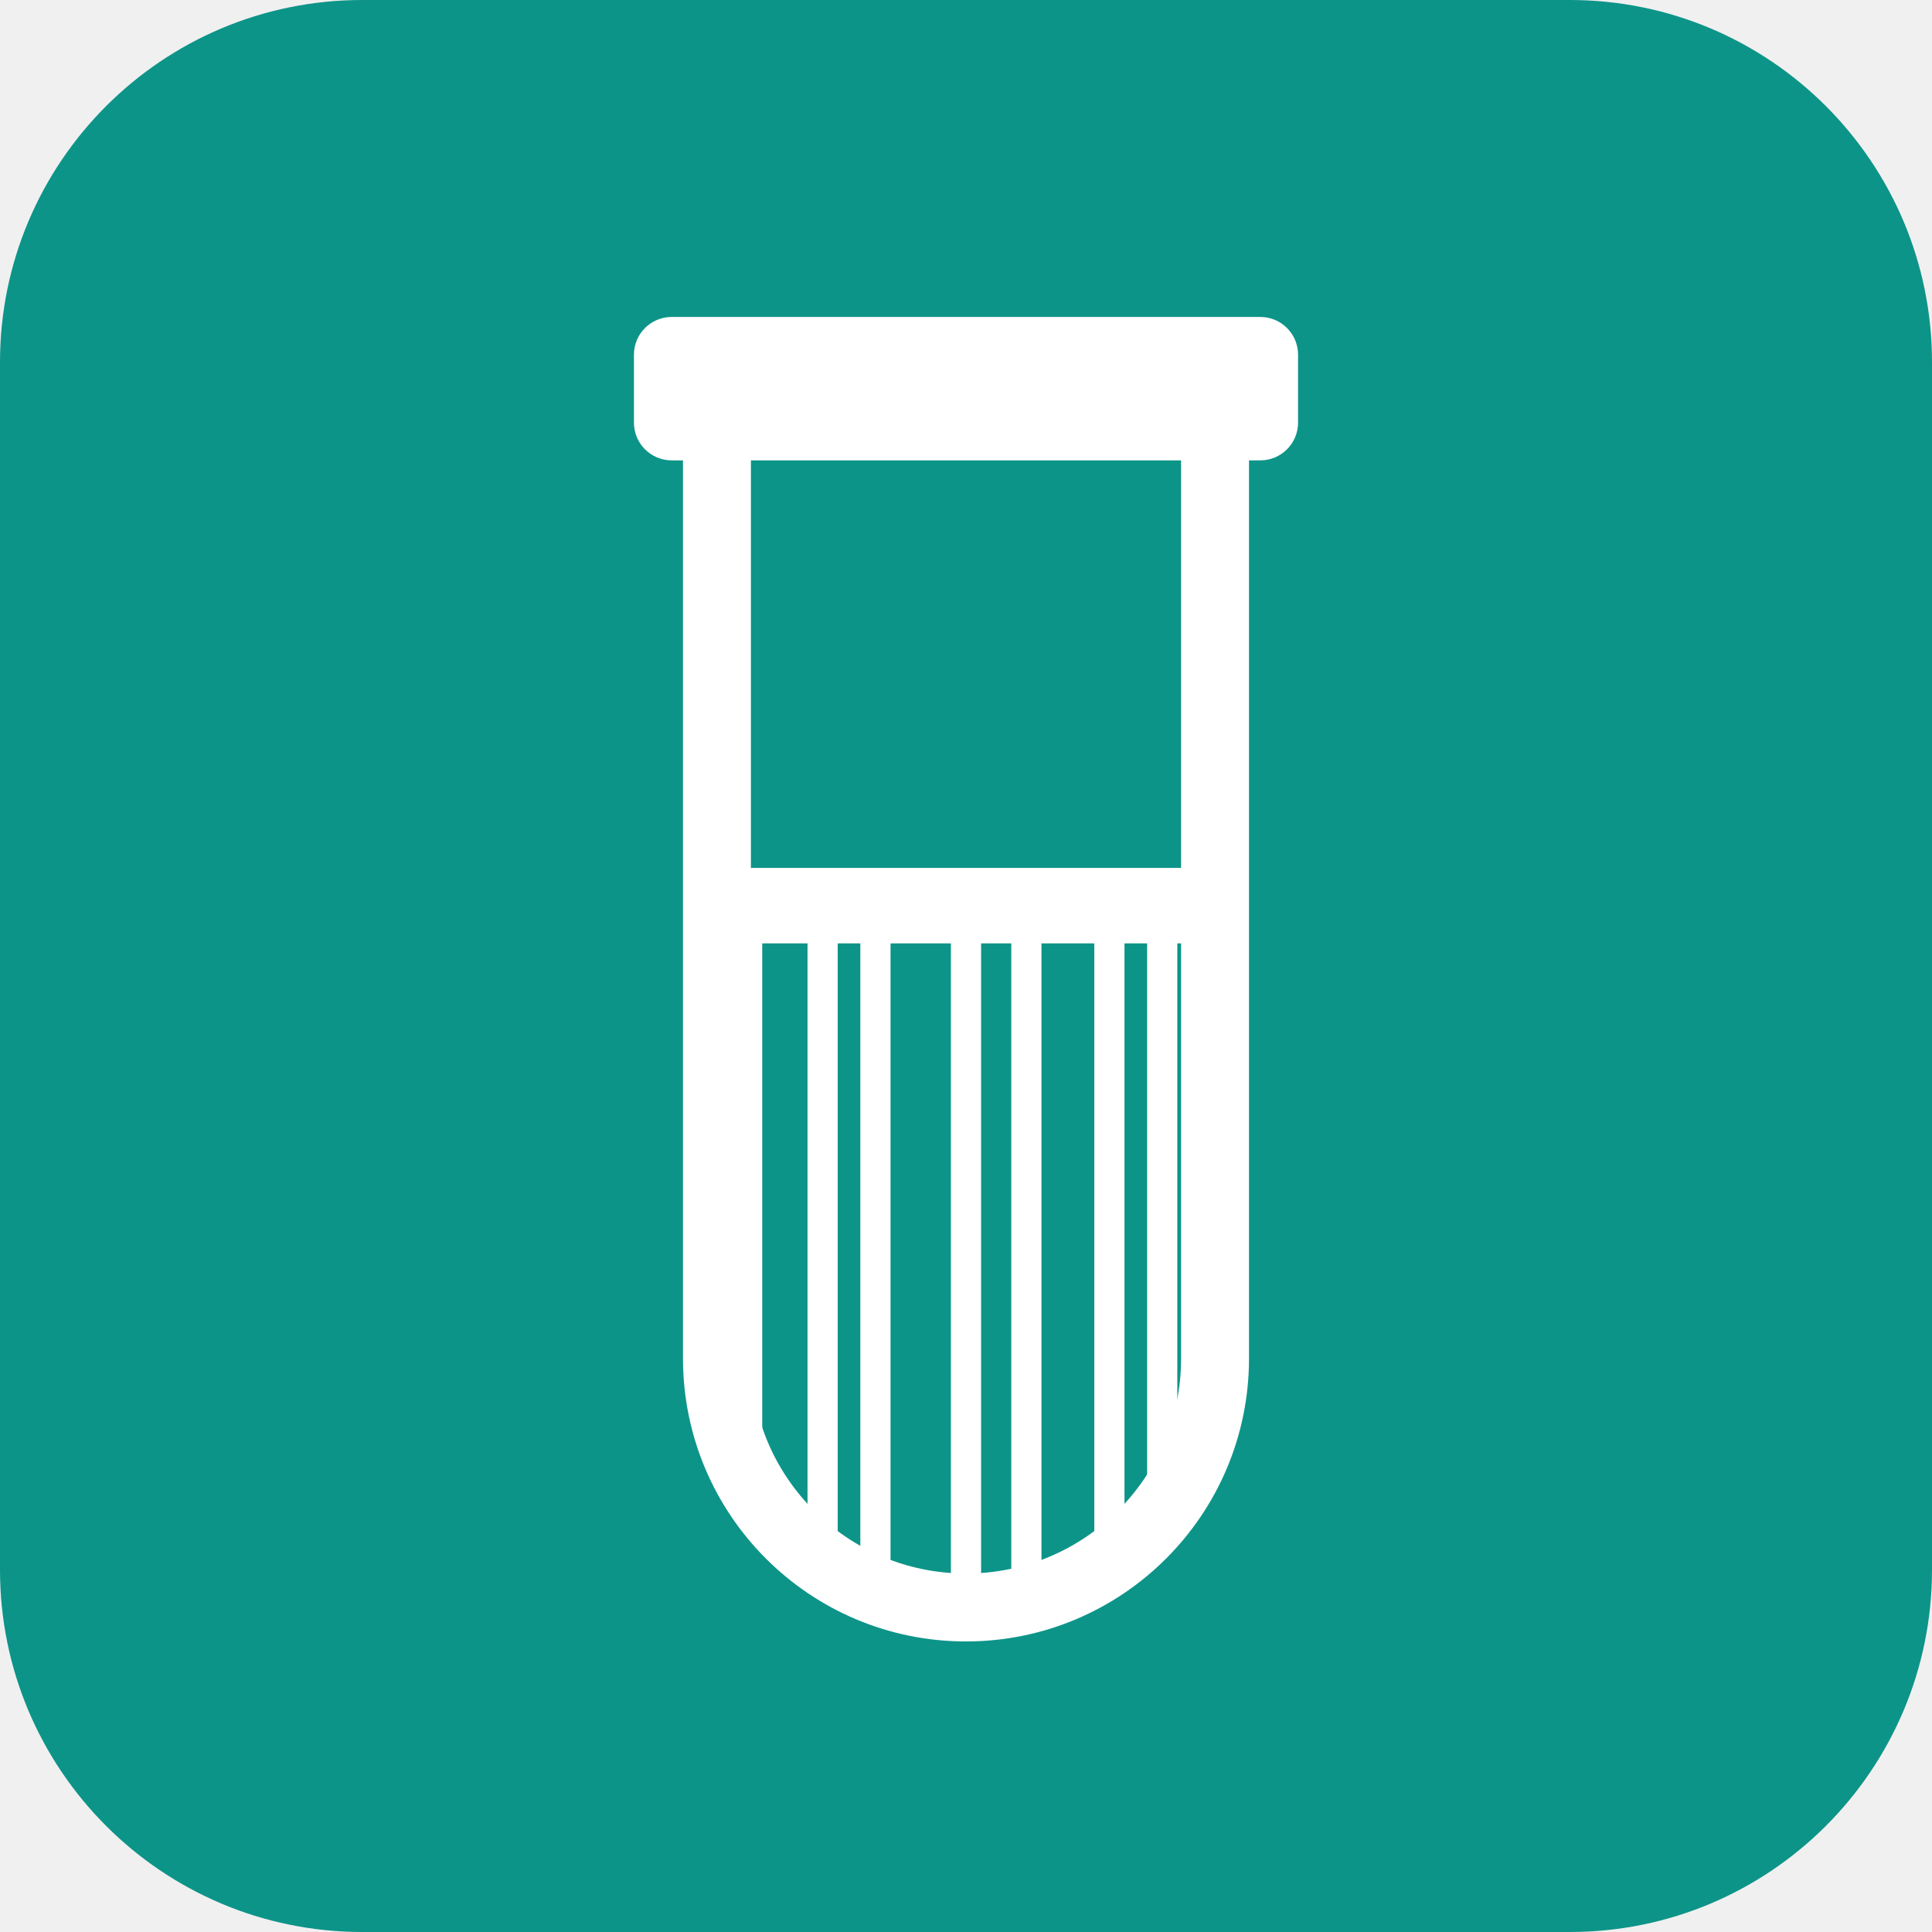
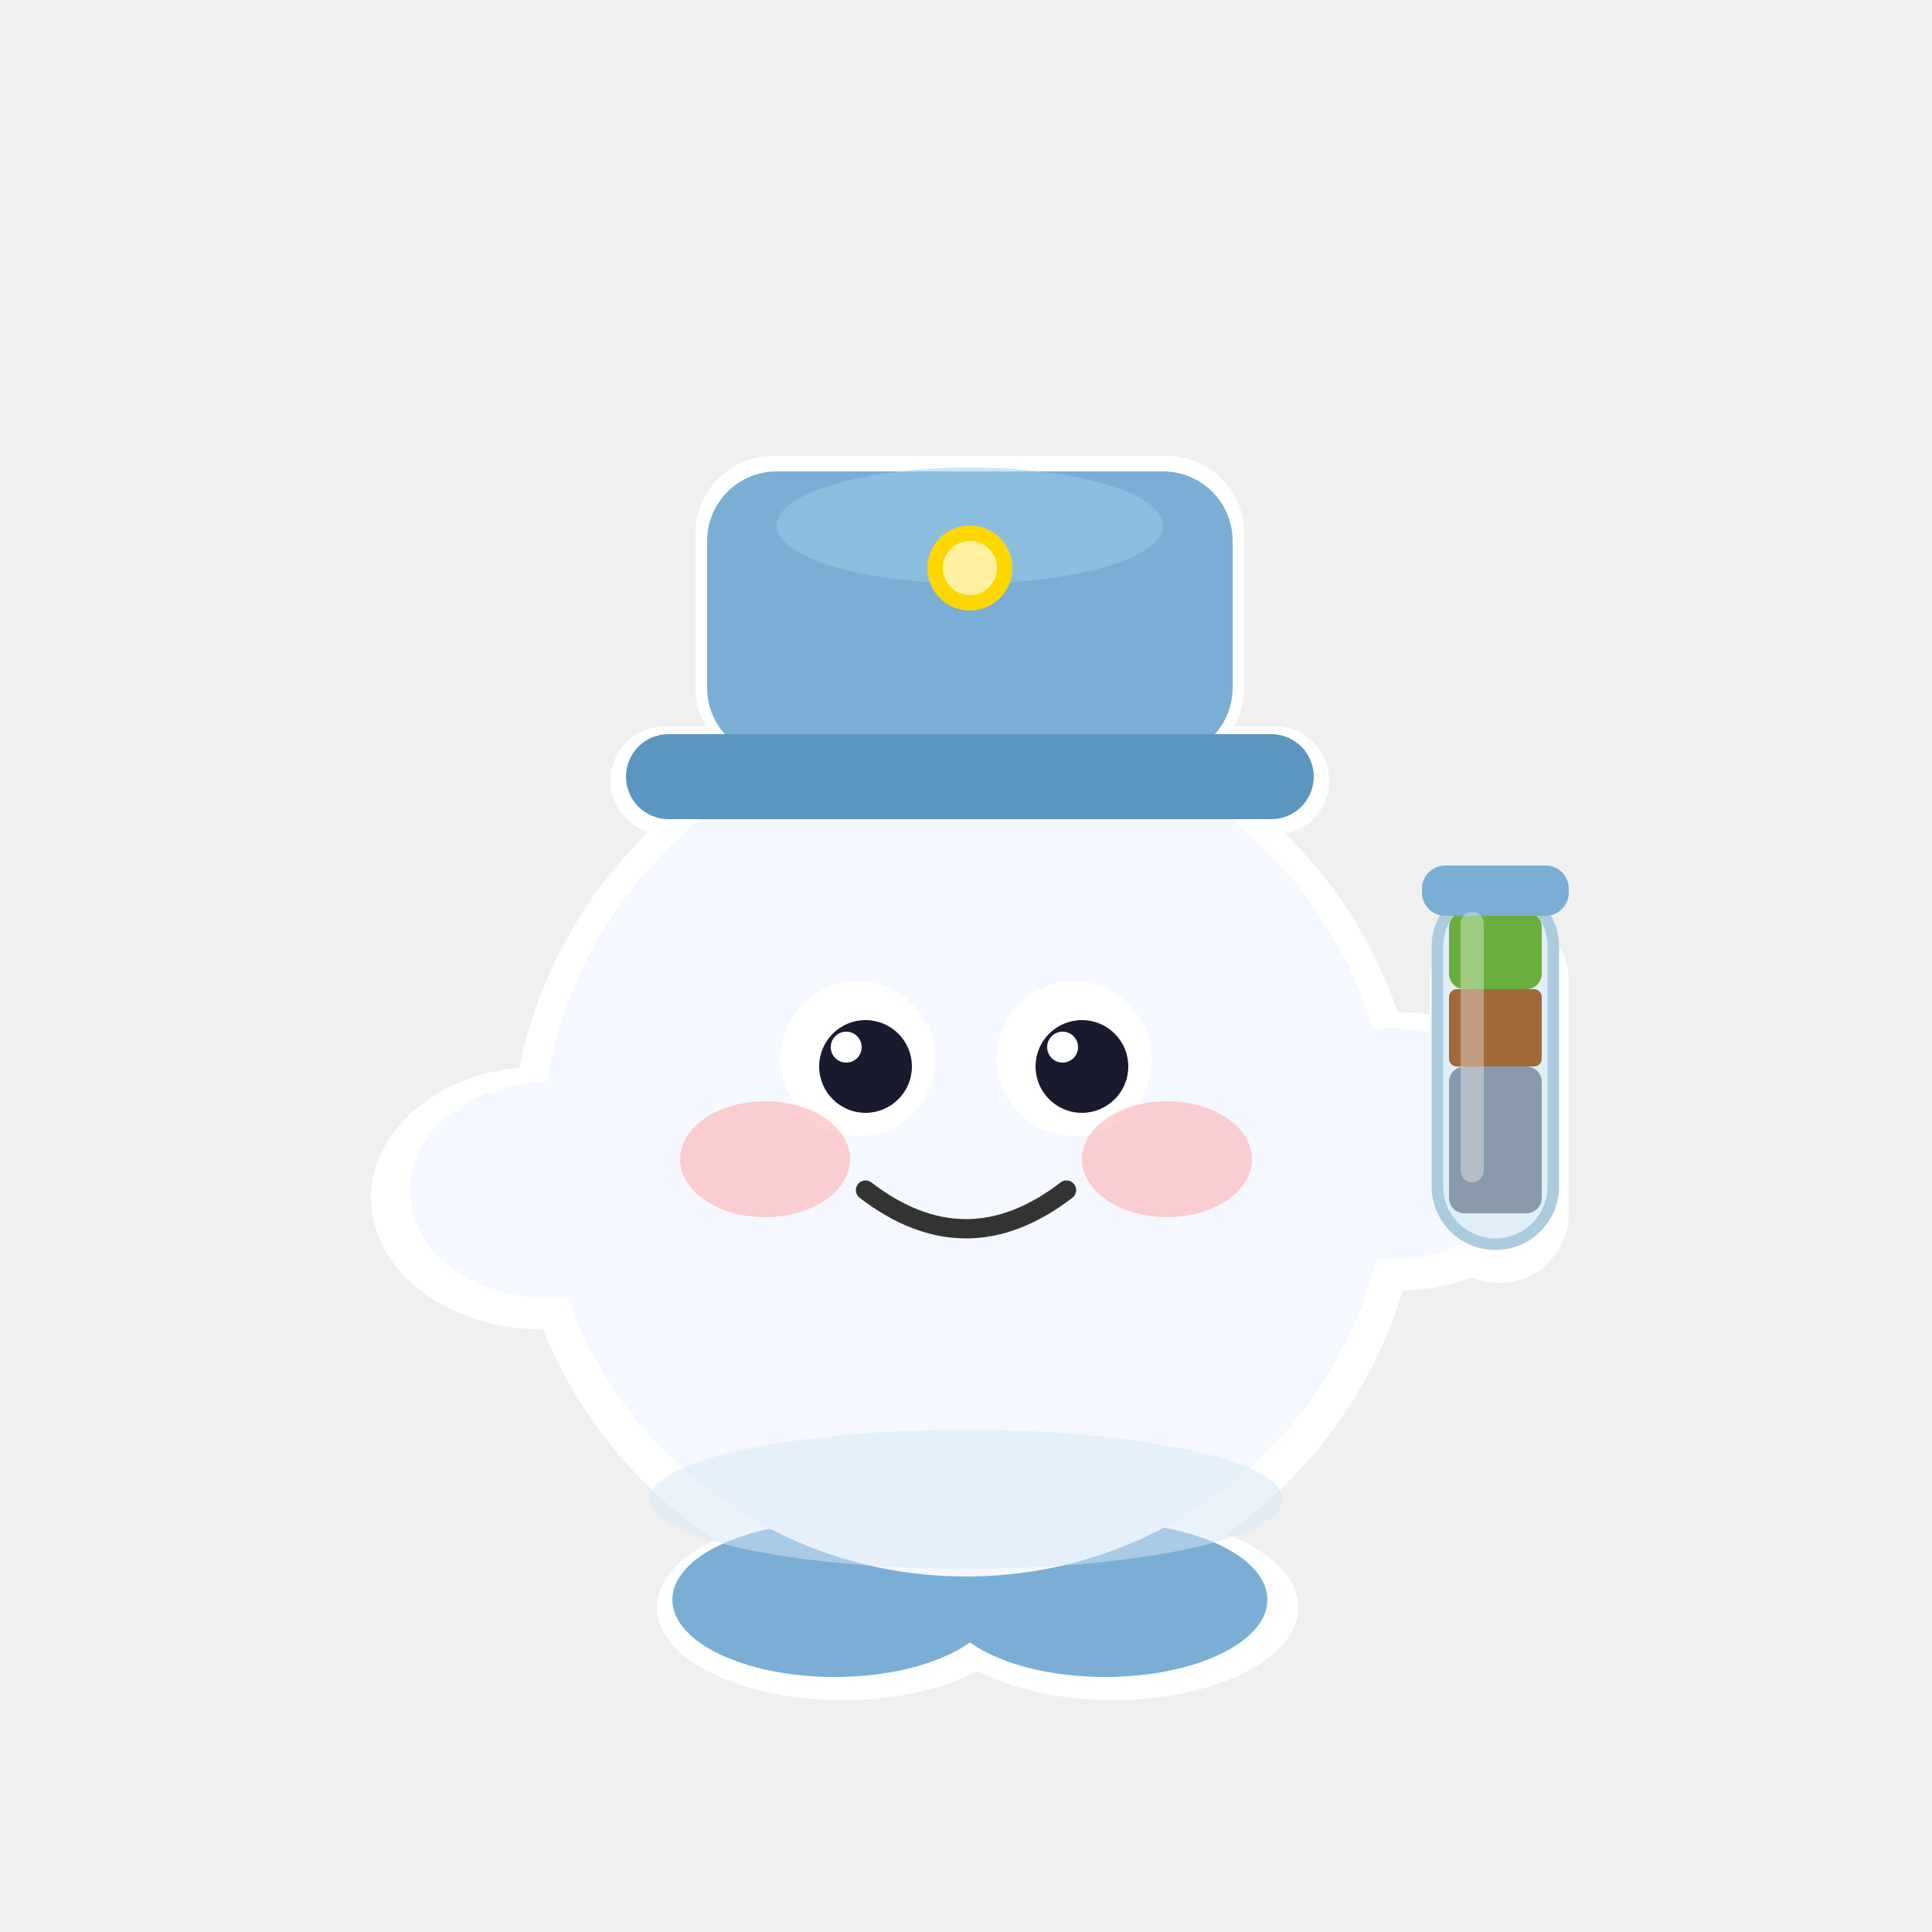
- <svg xmlns="http://www.w3.org/2000/svg" viewBox="0 0 512 512">
-   <rect width="512" height="512" rx="96" fill="#0d9488" />
-   <defs>
-     <clipPath id="tube">
-       <path d="M 190 110 L 190 360 A 66 66 0 0 0 322 360 L 322 110 Z" />
-     </clipPath>
-   </defs>
-   <rect x="180" y="230" width="160" height="200" fill="#ffffff" clip-path="url(#tube)" />
-   <g fill="#0d9488" clip-path="url(#tube)">
-     <rect x="202" y="250" width="12" height="180" />
-     <rect x="222" y="250" width="6" height="180" />
-     <rect x="236" y="250" width="16" height="180" />
-     <rect x="260" y="250" width="8" height="180" />
-     <rect x="276" y="250" width="14" height="180" />
-     <rect x="298" y="250" width="6" height="180" />
-     <rect x="312" y="250" width="10" height="180" />
-   </g>
-   <path d="M 190 110 L 190 360 A 66 66 0 0 0 322 360 L 322 110" fill="none" stroke="#ffffff" stroke-width="18" stroke-linejoin="round" />
-   <rect x="168" y="84" width="176" height="38" rx="10" fill="#ffffff" />
+ <svg xmlns="http://www.w3.org/2000/svg" viewBox="0 0 500 500" width="500" height="500">
+   <circle cx="250" cy="300" r="118" fill="white" />
+   <rect x="158" y="188" width="186" height="28" rx="14" fill="white" />
+   <rect x="180" y="118" width="142" height="80" rx="20" fill="white" />
+   <ellipse cx="140" cy="310" rx="44" ry="34" fill="white" />
+   <ellipse cx="362" cy="298" rx="44" ry="36" fill="white" />
+   <rect x="370" y="236" width="36" height="96" rx="18" fill="white" />
+   <ellipse cx="218" cy="416" rx="48" ry="24" fill="white" />
+   <ellipse cx="288" cy="416" rx="48" ry="24" fill="white" />
+   <ellipse cx="216" cy="414" rx="42" ry="20" fill="#7BAED4" />
+   <ellipse cx="286" cy="414" rx="42" ry="20" fill="#7BAED4" />
+   <circle cx="250" cy="298" r="110" fill="#F5F8FF" />
+   <ellipse cx="250" cy="388" rx="82" ry="18" fill="#D8E8F5" opacity="0.5" />
+   <ellipse cx="142" cy="308" rx="36" ry="28" fill="#F5F8FF" />
+   <ellipse cx="360" cy="296" rx="36" ry="30" fill="#F5F8FF" />
+   <rect x="372" y="230" width="30" height="92" rx="15" fill="#E0EEF8" stroke="#AACCDD" stroke-width="3" />
+   <rect x="375" y="236" width="24" height="20" rx="4" fill="#6AAF3D" />
+   <rect x="375" y="256" width="24" height="20" rx="2" fill="#A0693A" />
+   <rect x="375" y="276" width="24" height="38" rx="4" fill="#8899AA" />
+   <rect x="368" y="224" width="38" height="13" rx="6" fill="#7BAED4" />
+   <rect x="378" y="236" width="6" height="70" rx="3" fill="white" opacity="0.35" />
+   <rect x="183" y="122" width="136" height="74" rx="18" fill="#7BAED4" />
+   <ellipse cx="251" cy="136" rx="50" ry="15" fill="#9CCCE8" opacity="0.5" />
+   <rect x="162" y="190" width="178" height="22" rx="11" fill="#5A96C0" />
+   <circle cx="251" cy="147" r="11" fill="#FFD700" />
+   <circle cx="251" cy="147" r="7" fill="#FFF0A0" />
+   <circle cx="222" cy="274" r="20" fill="white" />
+   <circle cx="278" cy="274" r="20" fill="white" />
+   <circle cx="224" cy="276" r="12" fill="#1A1A2E" />
+   <circle cx="280" cy="276" r="12" fill="#1A1A2E" />
+   <circle cx="219" cy="271" r="4" fill="white" />
+   <circle cx="275" cy="271" r="4" fill="white" />
+   <path d="M224 308 Q250 328 276 308" stroke="#333" stroke-width="5" stroke-linecap="round" fill="none" />
+   <ellipse cx="198" cy="300" rx="22" ry="15" fill="#FFAAAA" opacity="0.55" />
+   <ellipse cx="302" cy="300" rx="22" ry="15" fill="#FFAAAA" opacity="0.55" />
</svg>
